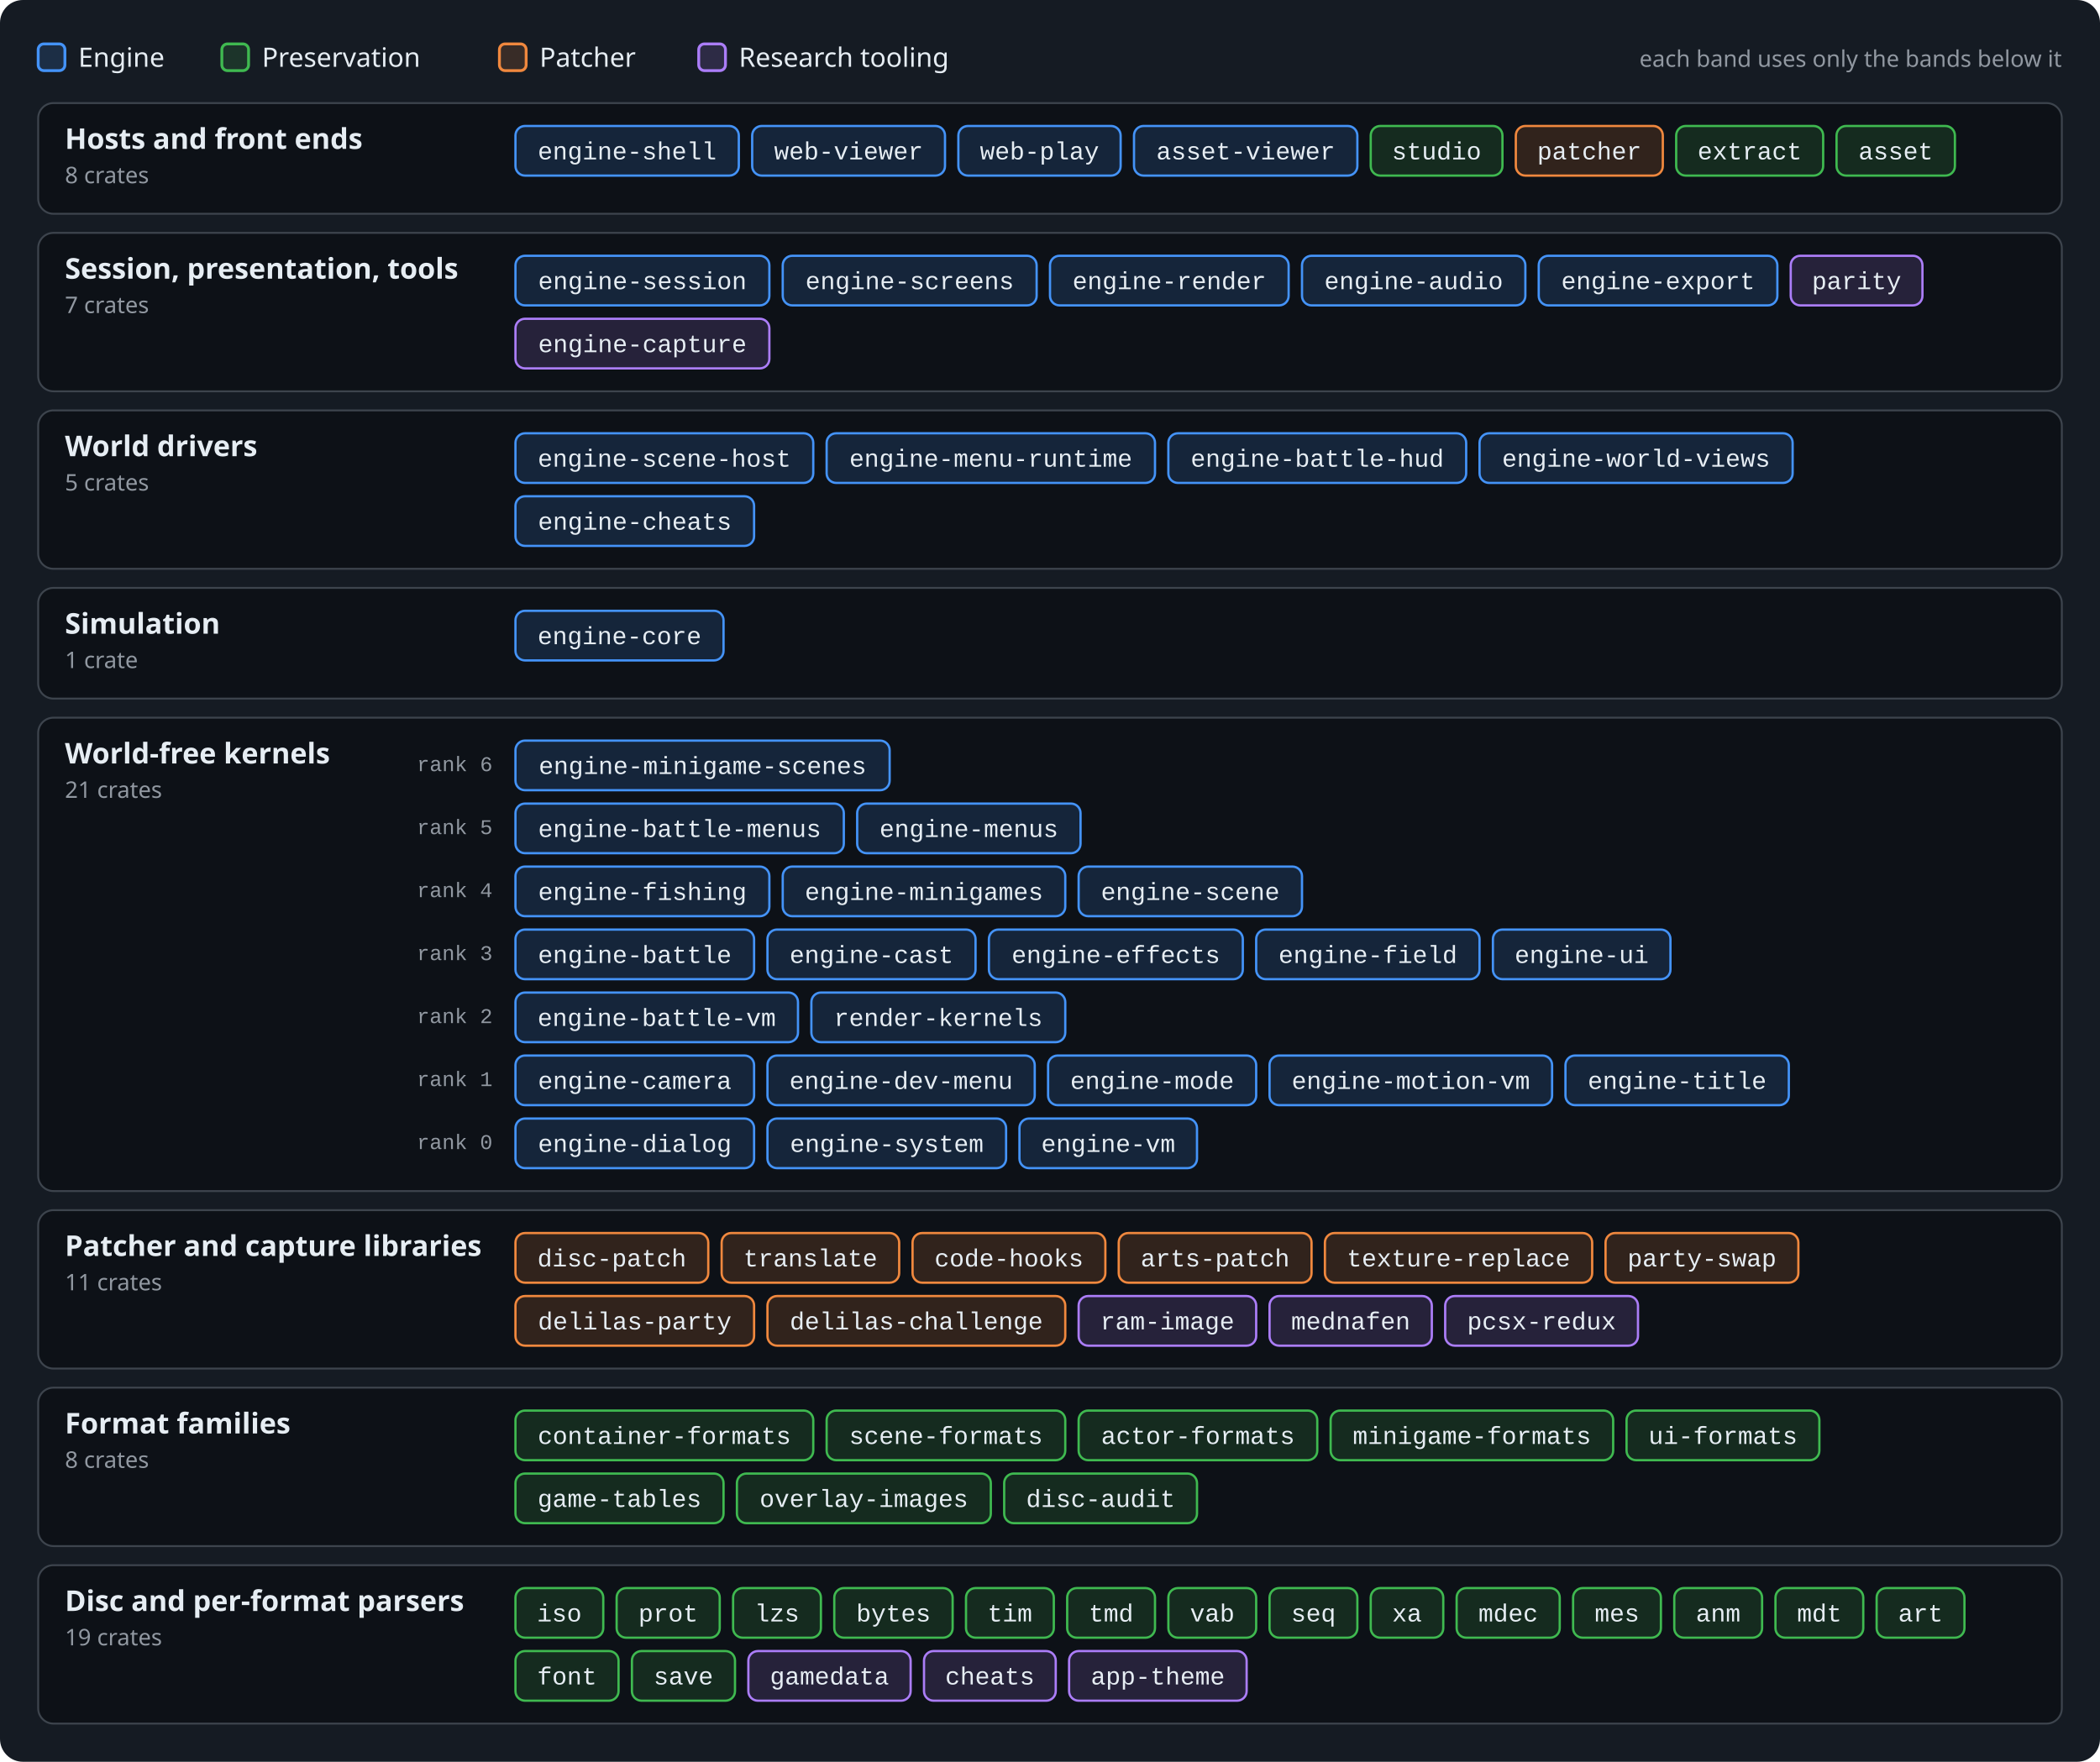
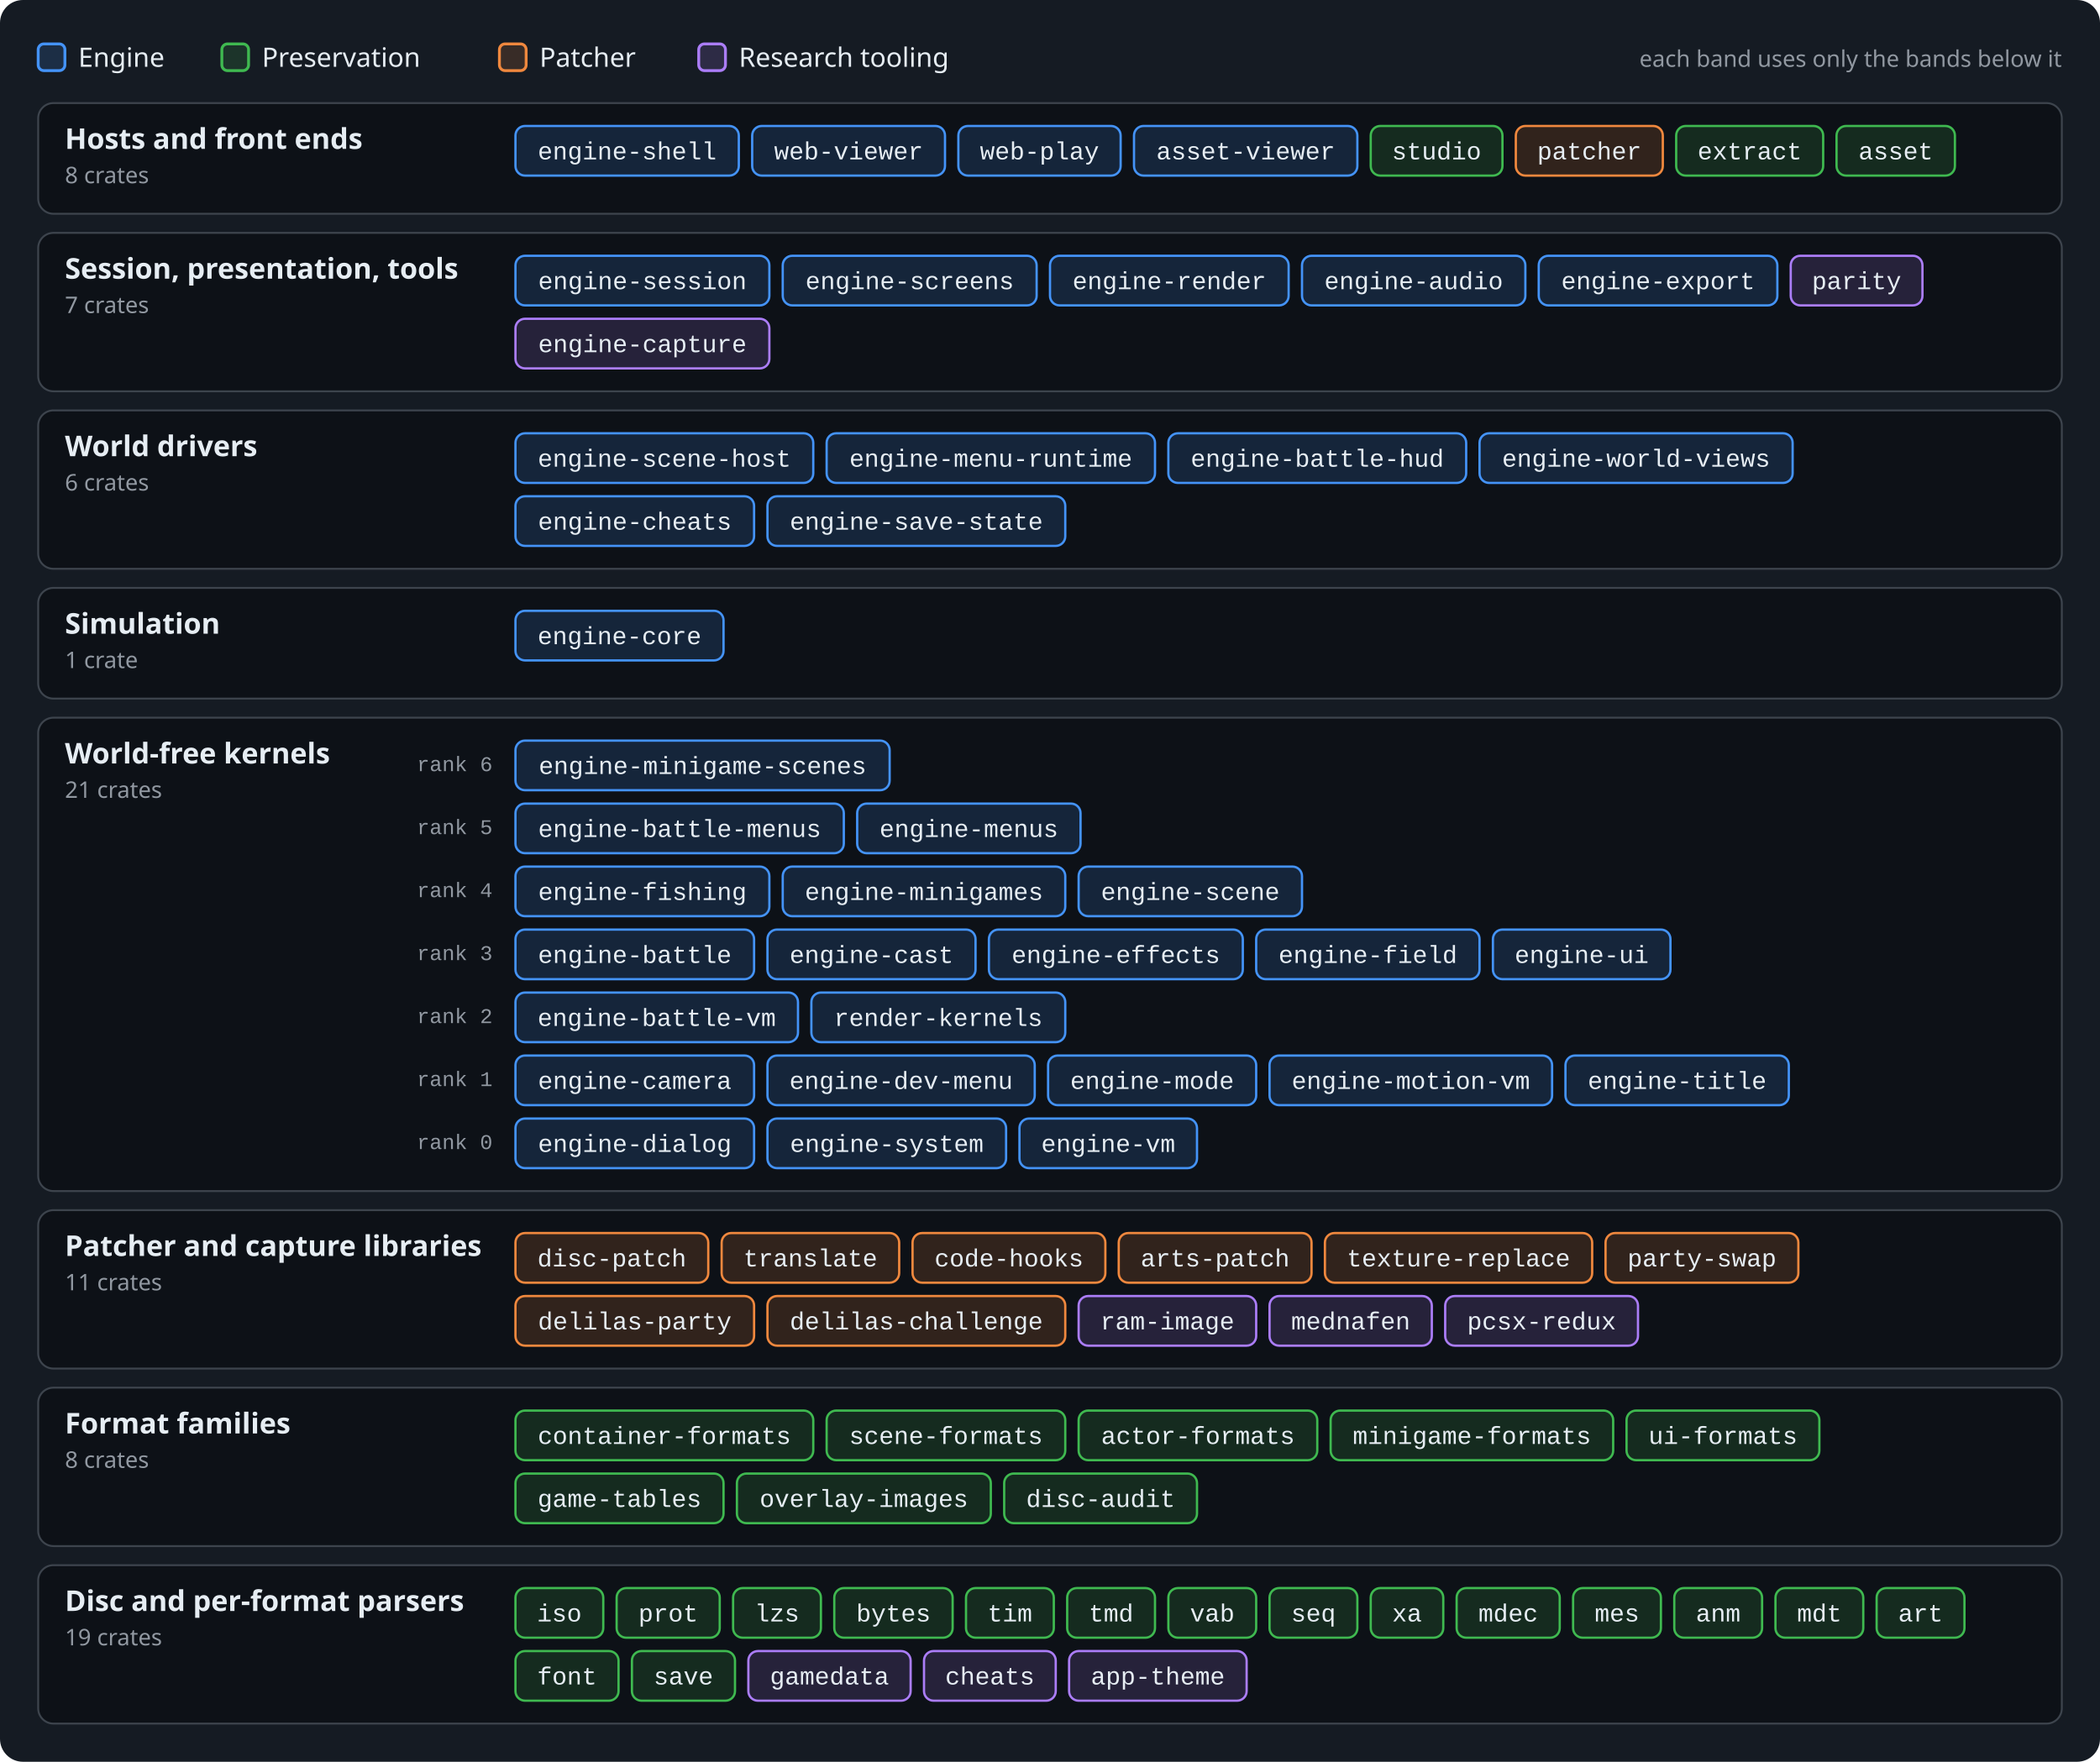
<svg xmlns="http://www.w3.org/2000/svg" viewBox="0 0 1100 923" width="1100" height="923" role="img" aria-labelledby="t d">
  <style>text{font-family:-apple-system, BlinkMacSystemFont, 'Segoe UI', 'Noto Sans', Helvetica, Arial, sans-serif;fill:#e6edf3}.ch{font-family:ui-monospace, SFMono-Regular, Menlo, Consolas, 'Liberation Mono', monospace;font-size:13px}.bt{font-size:15px;font-weight:600}.mu{font-size:12px;fill:#9198a1}.rk{font-family:ui-monospace, SFMono-Regular, Menlo, Consolas, 'Liberation Mono', monospace;font-size:11px;fill:#9198a1}.lg{font-size:14px}</style>
  <rect width="1100" height="923" rx="12" fill="#151b23" />
  <rect x="20" y="23" width="14" height="14" rx="3" fill="#4493f8" fill-opacity="0.16" stroke="#4493f8" stroke-width="1.5" />
  <text x="41" y="35" class="lg">Engine</text>
  <rect x="116.2" y="23" width="14" height="14" rx="3" fill="#3fb950" fill-opacity="0.16" stroke="#3fb950" stroke-width="1.5" />
  <text x="137.2" y="35" class="lg">Preservation</text>
  <rect x="261.6" y="23" width="14" height="14" rx="3" fill="#f0883e" fill-opacity="0.16" stroke="#f0883e" stroke-width="1.5" />
  <text x="282.6" y="35" class="lg">Patcher</text>
  <rect x="366" y="23" width="14" height="14" rx="3" fill="#ab7df8" fill-opacity="0.16" stroke="#ab7df8" stroke-width="1.5" />
  <text x="387" y="35" class="lg">Research tooling</text>
  <text x="1080" y="35" class="mu" text-anchor="end">each band uses only the bands below it</text>
  <rect x="20" y="54" width="1060" height="58" rx="8" fill="#0d1117" stroke="#3d444d" />
  <text x="34" y="78" class="bt">Hosts and front ends</text>
  <text x="34" y="96" class="mu">8 crates</text>
  <g>
    <rect x="270" y="66" width="117" height="26" rx="5" fill="#4493f8" fill-opacity="0.16" stroke="#4493f8" stroke-width="1.2" />
    <text x="328.5" y="83.5" class="ch" text-anchor="middle">engine-shell</text>
  </g>
  <g>
    <rect x="394" y="66" width="101" height="26" rx="5" fill="#4493f8" fill-opacity="0.16" stroke="#4493f8" stroke-width="1.2" />
    <text x="444.5" y="83.5" class="ch" text-anchor="middle">web-viewer</text>
  </g>
  <g>
    <rect x="502" y="66" width="85" height="26" rx="5" fill="#4493f8" fill-opacity="0.16" stroke="#4493f8" stroke-width="1.2" />
    <text x="544.5" y="83.5" class="ch" text-anchor="middle">web-play</text>
  </g>
  <g>
    <rect x="594" y="66" width="117" height="26" rx="5" fill="#4493f8" fill-opacity="0.16" stroke="#4493f8" stroke-width="1.2" />
    <text x="652.5" y="83.5" class="ch" text-anchor="middle">asset-viewer</text>
  </g>
  <g>
    <rect x="718" y="66" width="69" height="26" rx="5" fill="#3fb950" fill-opacity="0.16" stroke="#3fb950" stroke-width="1.2" />
    <text x="752.5" y="83.5" class="ch" text-anchor="middle">studio</text>
  </g>
  <g>
    <rect x="794" y="66" width="77" height="26" rx="5" fill="#f0883e" fill-opacity="0.16" stroke="#f0883e" stroke-width="1.2" />
    <text x="832.5" y="83.5" class="ch" text-anchor="middle">patcher</text>
  </g>
  <g>
    <rect x="878" y="66" width="77" height="26" rx="5" fill="#3fb950" fill-opacity="0.16" stroke="#3fb950" stroke-width="1.2" />
    <text x="916.5" y="83.5" class="ch" text-anchor="middle">extract</text>
  </g>
  <g>
    <rect x="962" y="66" width="62" height="26" rx="5" fill="#3fb950" fill-opacity="0.16" stroke="#3fb950" stroke-width="1.2" />
    <text x="993.0" y="83.5" class="ch" text-anchor="middle">asset</text>
  </g>
  <rect x="20" y="122" width="1060" height="83" rx="8" fill="#0d1117" stroke="#3d444d" />
  <text x="34" y="146" class="bt">Session, presentation, tools</text>
  <text x="34" y="164" class="mu">7 crates</text>
  <g>
    <rect x="270" y="134" width="133" height="26" rx="5" fill="#4493f8" fill-opacity="0.16" stroke="#4493f8" stroke-width="1.2" />
    <text x="336.5" y="151.5" class="ch" text-anchor="middle">engine-session</text>
  </g>
  <g>
    <rect x="410" y="134" width="133" height="26" rx="5" fill="#4493f8" fill-opacity="0.16" stroke="#4493f8" stroke-width="1.2" />
    <text x="476.5" y="151.5" class="ch" text-anchor="middle">engine-screens</text>
  </g>
  <g>
    <rect x="550" y="134" width="125" height="26" rx="5" fill="#4493f8" fill-opacity="0.16" stroke="#4493f8" stroke-width="1.2" />
    <text x="612.5" y="151.5" class="ch" text-anchor="middle">engine-render</text>
  </g>
  <g>
    <rect x="682" y="134" width="117" height="26" rx="5" fill="#4493f8" fill-opacity="0.16" stroke="#4493f8" stroke-width="1.2" />
    <text x="740.5" y="151.5" class="ch" text-anchor="middle">engine-audio</text>
  </g>
  <g>
    <rect x="806" y="134" width="125" height="26" rx="5" fill="#4493f8" fill-opacity="0.16" stroke="#4493f8" stroke-width="1.2" />
    <text x="868.5" y="151.5" class="ch" text-anchor="middle">engine-export</text>
  </g>
  <g>
    <rect x="938" y="134" width="69" height="26" rx="5" fill="#ab7df8" fill-opacity="0.16" stroke="#ab7df8" stroke-width="1.2" />
    <text x="972.5" y="151.5" class="ch" text-anchor="middle">parity</text>
  </g>
  <g>
    <rect x="270" y="167" width="133" height="26" rx="5" fill="#ab7df8" fill-opacity="0.16" stroke="#ab7df8" stroke-width="1.2" />
    <text x="336.5" y="184.5" class="ch" text-anchor="middle">engine-capture</text>
  </g>
  <rect x="20" y="215" width="1060" height="83" rx="8" fill="#0d1117" stroke="#3d444d" />
  <text x="34" y="239" class="bt">World drivers</text>
-   <text x="34" y="257" class="mu">5 crates</text>
+   <text x="34" y="257" class="mu">6 crates</text>
  <g>
    <rect x="270" y="227" width="156" height="26" rx="5" fill="#4493f8" fill-opacity="0.16" stroke="#4493f8" stroke-width="1.2" />
    <text x="348.0" y="244.5" class="ch" text-anchor="middle">engine-scene-host</text>
  </g>
  <g>
    <rect x="433" y="227" width="172" height="26" rx="5" fill="#4493f8" fill-opacity="0.16" stroke="#4493f8" stroke-width="1.2" />
    <text x="519.0" y="244.5" class="ch" text-anchor="middle">engine-menu-runtime</text>
  </g>
  <g>
    <rect x="612" y="227" width="156" height="26" rx="5" fill="#4493f8" fill-opacity="0.16" stroke="#4493f8" stroke-width="1.2" />
    <text x="690.0" y="244.5" class="ch" text-anchor="middle">engine-battle-hud</text>
  </g>
  <g>
    <rect x="775" y="227" width="164" height="26" rx="5" fill="#4493f8" fill-opacity="0.16" stroke="#4493f8" stroke-width="1.2" />
    <text x="857.0" y="244.5" class="ch" text-anchor="middle">engine-world-views</text>
  </g>
  <g>
    <rect x="270" y="260" width="125" height="26" rx="5" fill="#4493f8" fill-opacity="0.16" stroke="#4493f8" stroke-width="1.2" />
    <text x="332.5" y="277.5" class="ch" text-anchor="middle">engine-cheats</text>
+   </g>
+   <g>
+     <rect x="402" y="260" width="156" height="26" rx="5" fill="#4493f8" fill-opacity="0.16" stroke="#4493f8" stroke-width="1.2" />
+     <text x="480.0" y="277.5" class="ch" text-anchor="middle">engine-save-state</text>
  </g>
  <rect x="20" y="308" width="1060" height="58" rx="8" fill="#0d1117" stroke="#3d444d" />
  <text x="34" y="332" class="bt">Simulation</text>
  <text x="34" y="350" class="mu">1 crate</text>
  <g>
    <rect x="270" y="320" width="109" height="26" rx="5" fill="#4493f8" fill-opacity="0.16" stroke="#4493f8" stroke-width="1.2" />
    <text x="324.5" y="337.5" class="ch" text-anchor="middle">engine-core</text>
  </g>
  <rect x="20" y="376" width="1060" height="248" rx="8" fill="#0d1117" stroke="#3d444d" />
  <text x="34" y="400" class="bt">World-free kernels</text>
  <text x="34" y="418" class="mu">21 crates</text>
  <text x="258" y="404" class="rk" text-anchor="end">rank 6</text>
  <g>
    <rect x="270" y="388" width="196" height="26" rx="5" fill="#4493f8" fill-opacity="0.16" stroke="#4493f8" stroke-width="1.2" />
    <text x="368.0" y="405.5" class="ch" text-anchor="middle">engine-minigame-scenes</text>
  </g>
  <text x="258" y="437" class="rk" text-anchor="end">rank 5</text>
  <g>
    <rect x="270" y="421" width="172" height="26" rx="5" fill="#4493f8" fill-opacity="0.16" stroke="#4493f8" stroke-width="1.2" />
    <text x="356.0" y="438.5" class="ch" text-anchor="middle">engine-battle-menus</text>
  </g>
  <g>
    <rect x="449" y="421" width="117" height="26" rx="5" fill="#4493f8" fill-opacity="0.16" stroke="#4493f8" stroke-width="1.2" />
    <text x="507.5" y="438.5" class="ch" text-anchor="middle">engine-menus</text>
  </g>
  <text x="258" y="470" class="rk" text-anchor="end">rank 4</text>
  <g>
    <rect x="270" y="454" width="133" height="26" rx="5" fill="#4493f8" fill-opacity="0.16" stroke="#4493f8" stroke-width="1.2" />
    <text x="336.5" y="471.5" class="ch" text-anchor="middle">engine-fishing</text>
  </g>
  <g>
    <rect x="410" y="454" width="148" height="26" rx="5" fill="#4493f8" fill-opacity="0.16" stroke="#4493f8" stroke-width="1.2" />
    <text x="484.0" y="471.5" class="ch" text-anchor="middle">engine-minigames</text>
  </g>
  <g>
    <rect x="565" y="454" width="117" height="26" rx="5" fill="#4493f8" fill-opacity="0.16" stroke="#4493f8" stroke-width="1.2" />
    <text x="623.5" y="471.5" class="ch" text-anchor="middle">engine-scene</text>
  </g>
  <text x="258" y="503" class="rk" text-anchor="end">rank 3</text>
  <g>
    <rect x="270" y="487" width="125" height="26" rx="5" fill="#4493f8" fill-opacity="0.16" stroke="#4493f8" stroke-width="1.2" />
    <text x="332.5" y="504.5" class="ch" text-anchor="middle">engine-battle</text>
  </g>
  <g>
    <rect x="402" y="487" width="109" height="26" rx="5" fill="#4493f8" fill-opacity="0.16" stroke="#4493f8" stroke-width="1.2" />
    <text x="456.5" y="504.5" class="ch" text-anchor="middle">engine-cast</text>
  </g>
  <g>
    <rect x="518" y="487" width="133" height="26" rx="5" fill="#4493f8" fill-opacity="0.16" stroke="#4493f8" stroke-width="1.2" />
    <text x="584.5" y="504.5" class="ch" text-anchor="middle">engine-effects</text>
  </g>
  <g>
    <rect x="658" y="487" width="117" height="26" rx="5" fill="#4493f8" fill-opacity="0.16" stroke="#4493f8" stroke-width="1.2" />
    <text x="716.5" y="504.5" class="ch" text-anchor="middle">engine-field</text>
  </g>
  <g>
    <rect x="782" y="487" width="93" height="26" rx="5" fill="#4493f8" fill-opacity="0.16" stroke="#4493f8" stroke-width="1.2" />
    <text x="828.5" y="504.5" class="ch" text-anchor="middle">engine-ui</text>
  </g>
  <text x="258" y="536" class="rk" text-anchor="end">rank 2</text>
  <g>
    <rect x="270" y="520" width="148" height="26" rx="5" fill="#4493f8" fill-opacity="0.16" stroke="#4493f8" stroke-width="1.2" />
    <text x="344.0" y="537.5" class="ch" text-anchor="middle">engine-battle-vm</text>
  </g>
  <g>
    <rect x="425" y="520" width="133" height="26" rx="5" fill="#4493f8" fill-opacity="0.16" stroke="#4493f8" stroke-width="1.2" />
    <text x="491.5" y="537.5" class="ch" text-anchor="middle">render-kernels</text>
  </g>
  <text x="258" y="569" class="rk" text-anchor="end">rank 1</text>
  <g>
    <rect x="270" y="553" width="125" height="26" rx="5" fill="#4493f8" fill-opacity="0.16" stroke="#4493f8" stroke-width="1.2" />
    <text x="332.5" y="570.5" class="ch" text-anchor="middle">engine-camera</text>
  </g>
  <g>
    <rect x="402" y="553" width="140" height="26" rx="5" fill="#4493f8" fill-opacity="0.16" stroke="#4493f8" stroke-width="1.2" />
    <text x="472.0" y="570.5" class="ch" text-anchor="middle">engine-dev-menu</text>
  </g>
  <g>
    <rect x="549" y="553" width="109" height="26" rx="5" fill="#4493f8" fill-opacity="0.16" stroke="#4493f8" stroke-width="1.2" />
    <text x="603.5" y="570.5" class="ch" text-anchor="middle">engine-mode</text>
  </g>
  <g>
    <rect x="665" y="553" width="148" height="26" rx="5" fill="#4493f8" fill-opacity="0.16" stroke="#4493f8" stroke-width="1.2" />
    <text x="739.0" y="570.5" class="ch" text-anchor="middle">engine-motion-vm</text>
  </g>
  <g>
    <rect x="820" y="553" width="117" height="26" rx="5" fill="#4493f8" fill-opacity="0.16" stroke="#4493f8" stroke-width="1.2" />
    <text x="878.5" y="570.5" class="ch" text-anchor="middle">engine-title</text>
  </g>
  <text x="258" y="602" class="rk" text-anchor="end">rank 0</text>
  <g>
    <rect x="270" y="586" width="125" height="26" rx="5" fill="#4493f8" fill-opacity="0.16" stroke="#4493f8" stroke-width="1.2" />
    <text x="332.5" y="603.5" class="ch" text-anchor="middle">engine-dialog</text>
  </g>
  <g>
    <rect x="402" y="586" width="125" height="26" rx="5" fill="#4493f8" fill-opacity="0.16" stroke="#4493f8" stroke-width="1.2" />
    <text x="464.5" y="603.5" class="ch" text-anchor="middle">engine-system</text>
  </g>
  <g>
    <rect x="534" y="586" width="93" height="26" rx="5" fill="#4493f8" fill-opacity="0.16" stroke="#4493f8" stroke-width="1.2" />
    <text x="580.5" y="603.5" class="ch" text-anchor="middle">engine-vm</text>
  </g>
  <rect x="20" y="634" width="1060" height="83" rx="8" fill="#0d1117" stroke="#3d444d" />
  <text x="34" y="658" class="bt">Patcher and capture libraries</text>
  <text x="34" y="676" class="mu">11 crates</text>
  <g>
    <rect x="270" y="646" width="101" height="26" rx="5" fill="#f0883e" fill-opacity="0.16" stroke="#f0883e" stroke-width="1.2" />
    <text x="320.5" y="663.5" class="ch" text-anchor="middle">disc-patch</text>
  </g>
  <g>
    <rect x="378" y="646" width="93" height="26" rx="5" fill="#f0883e" fill-opacity="0.16" stroke="#f0883e" stroke-width="1.2" />
    <text x="424.5" y="663.5" class="ch" text-anchor="middle">translate</text>
  </g>
  <g>
    <rect x="478" y="646" width="101" height="26" rx="5" fill="#f0883e" fill-opacity="0.16" stroke="#f0883e" stroke-width="1.2" />
    <text x="528.5" y="663.5" class="ch" text-anchor="middle">code-hooks</text>
  </g>
  <g>
    <rect x="586" y="646" width="101" height="26" rx="5" fill="#f0883e" fill-opacity="0.16" stroke="#f0883e" stroke-width="1.2" />
    <text x="636.5" y="663.5" class="ch" text-anchor="middle">arts-patch</text>
  </g>
  <g>
    <rect x="694" y="646" width="140" height="26" rx="5" fill="#f0883e" fill-opacity="0.16" stroke="#f0883e" stroke-width="1.2" />
    <text x="764.0" y="663.5" class="ch" text-anchor="middle">texture-replace</text>
  </g>
  <g>
    <rect x="841" y="646" width="101" height="26" rx="5" fill="#f0883e" fill-opacity="0.16" stroke="#f0883e" stroke-width="1.2" />
    <text x="891.5" y="663.5" class="ch" text-anchor="middle">party-swap</text>
  </g>
  <g>
    <rect x="270" y="679" width="125" height="26" rx="5" fill="#f0883e" fill-opacity="0.16" stroke="#f0883e" stroke-width="1.2" />
    <text x="332.5" y="696.5" class="ch" text-anchor="middle">delilas-party</text>
  </g>
  <g>
    <rect x="402" y="679" width="156" height="26" rx="5" fill="#f0883e" fill-opacity="0.16" stroke="#f0883e" stroke-width="1.2" />
    <text x="480.0" y="696.5" class="ch" text-anchor="middle">delilas-challenge</text>
  </g>
  <g>
    <rect x="565" y="679" width="93" height="26" rx="5" fill="#ab7df8" fill-opacity="0.16" stroke="#ab7df8" stroke-width="1.2" />
    <text x="611.5" y="696.5" class="ch" text-anchor="middle">ram-image</text>
  </g>
  <g>
    <rect x="665" y="679" width="85" height="26" rx="5" fill="#ab7df8" fill-opacity="0.16" stroke="#ab7df8" stroke-width="1.2" />
    <text x="707.5" y="696.5" class="ch" text-anchor="middle">mednafen</text>
  </g>
  <g>
    <rect x="757" y="679" width="101" height="26" rx="5" fill="#ab7df8" fill-opacity="0.16" stroke="#ab7df8" stroke-width="1.2" />
    <text x="807.5" y="696.5" class="ch" text-anchor="middle">pcsx-redux</text>
  </g>
  <rect x="20" y="727" width="1060" height="83" rx="8" fill="#0d1117" stroke="#3d444d" />
  <text x="34" y="751" class="bt">Format families</text>
  <text x="34" y="769" class="mu">8 crates</text>
  <g>
    <rect x="270" y="739" width="156" height="26" rx="5" fill="#3fb950" fill-opacity="0.16" stroke="#3fb950" stroke-width="1.2" />
    <text x="348.0" y="756.5" class="ch" text-anchor="middle">container-formats</text>
  </g>
  <g>
    <rect x="433" y="739" width="125" height="26" rx="5" fill="#3fb950" fill-opacity="0.16" stroke="#3fb950" stroke-width="1.2" />
    <text x="495.5" y="756.5" class="ch" text-anchor="middle">scene-formats</text>
  </g>
  <g>
    <rect x="565" y="739" width="125" height="26" rx="5" fill="#3fb950" fill-opacity="0.16" stroke="#3fb950" stroke-width="1.2" />
    <text x="627.5" y="756.5" class="ch" text-anchor="middle">actor-formats</text>
  </g>
  <g>
    <rect x="697" y="739" width="148" height="26" rx="5" fill="#3fb950" fill-opacity="0.16" stroke="#3fb950" stroke-width="1.2" />
    <text x="771.0" y="756.5" class="ch" text-anchor="middle">minigame-formats</text>
  </g>
  <g>
    <rect x="852" y="739" width="101" height="26" rx="5" fill="#3fb950" fill-opacity="0.16" stroke="#3fb950" stroke-width="1.2" />
    <text x="902.5" y="756.5" class="ch" text-anchor="middle">ui-formats</text>
  </g>
  <g>
    <rect x="270" y="772" width="109" height="26" rx="5" fill="#3fb950" fill-opacity="0.16" stroke="#3fb950" stroke-width="1.2" />
    <text x="324.5" y="789.5" class="ch" text-anchor="middle">game-tables</text>
  </g>
  <g>
    <rect x="386" y="772" width="133" height="26" rx="5" fill="#3fb950" fill-opacity="0.16" stroke="#3fb950" stroke-width="1.2" />
    <text x="452.5" y="789.5" class="ch" text-anchor="middle">overlay-images</text>
  </g>
  <g>
    <rect x="526" y="772" width="101" height="26" rx="5" fill="#3fb950" fill-opacity="0.16" stroke="#3fb950" stroke-width="1.2" />
    <text x="576.5" y="789.5" class="ch" text-anchor="middle">disc-audit</text>
  </g>
  <rect x="20" y="820" width="1060" height="83" rx="8" fill="#0d1117" stroke="#3d444d" />
  <text x="34" y="844" class="bt">Disc and per-format parsers</text>
  <text x="34" y="862" class="mu">19 crates</text>
  <g>
    <rect x="270" y="832" width="46" height="26" rx="5" fill="#3fb950" fill-opacity="0.16" stroke="#3fb950" stroke-width="1.2" />
    <text x="293.0" y="849.5" class="ch" text-anchor="middle">iso</text>
  </g>
  <g>
    <rect x="323" y="832" width="54" height="26" rx="5" fill="#3fb950" fill-opacity="0.16" stroke="#3fb950" stroke-width="1.2" />
    <text x="350.0" y="849.5" class="ch" text-anchor="middle">prot</text>
  </g>
  <g>
    <rect x="384" y="832" width="46" height="26" rx="5" fill="#3fb950" fill-opacity="0.16" stroke="#3fb950" stroke-width="1.2" />
    <text x="407.0" y="849.5" class="ch" text-anchor="middle">lzs</text>
  </g>
  <g>
    <rect x="437" y="832" width="62" height="26" rx="5" fill="#3fb950" fill-opacity="0.16" stroke="#3fb950" stroke-width="1.2" />
    <text x="468.0" y="849.5" class="ch" text-anchor="middle">bytes</text>
  </g>
  <g>
    <rect x="506" y="832" width="46" height="26" rx="5" fill="#3fb950" fill-opacity="0.16" stroke="#3fb950" stroke-width="1.2" />
    <text x="529.0" y="849.5" class="ch" text-anchor="middle">tim</text>
  </g>
  <g>
    <rect x="559" y="832" width="46" height="26" rx="5" fill="#3fb950" fill-opacity="0.16" stroke="#3fb950" stroke-width="1.2" />
    <text x="582.0" y="849.5" class="ch" text-anchor="middle">tmd</text>
  </g>
  <g>
    <rect x="612" y="832" width="46" height="26" rx="5" fill="#3fb950" fill-opacity="0.16" stroke="#3fb950" stroke-width="1.2" />
    <text x="635.0" y="849.5" class="ch" text-anchor="middle">vab</text>
  </g>
  <g>
    <rect x="665" y="832" width="46" height="26" rx="5" fill="#3fb950" fill-opacity="0.16" stroke="#3fb950" stroke-width="1.2" />
    <text x="688.0" y="849.5" class="ch" text-anchor="middle">seq</text>
  </g>
  <g>
    <rect x="718" y="832" width="38" height="26" rx="5" fill="#3fb950" fill-opacity="0.16" stroke="#3fb950" stroke-width="1.2" />
    <text x="737.0" y="849.5" class="ch" text-anchor="middle">xa</text>
  </g>
  <g>
    <rect x="763" y="832" width="54" height="26" rx="5" fill="#3fb950" fill-opacity="0.16" stroke="#3fb950" stroke-width="1.2" />
    <text x="790.0" y="849.5" class="ch" text-anchor="middle">mdec</text>
  </g>
  <g>
    <rect x="824" y="832" width="46" height="26" rx="5" fill="#3fb950" fill-opacity="0.16" stroke="#3fb950" stroke-width="1.2" />
    <text x="847.0" y="849.5" class="ch" text-anchor="middle">mes</text>
  </g>
  <g>
    <rect x="877" y="832" width="46" height="26" rx="5" fill="#3fb950" fill-opacity="0.16" stroke="#3fb950" stroke-width="1.2" />
    <text x="900.0" y="849.5" class="ch" text-anchor="middle">anm</text>
  </g>
  <g>
    <rect x="930" y="832" width="46" height="26" rx="5" fill="#3fb950" fill-opacity="0.16" stroke="#3fb950" stroke-width="1.2" />
    <text x="953.0" y="849.5" class="ch" text-anchor="middle">mdt</text>
  </g>
  <g>
    <rect x="983" y="832" width="46" height="26" rx="5" fill="#3fb950" fill-opacity="0.16" stroke="#3fb950" stroke-width="1.2" />
    <text x="1006.0" y="849.5" class="ch" text-anchor="middle">art</text>
  </g>
  <g>
    <rect x="270" y="865" width="54" height="26" rx="5" fill="#3fb950" fill-opacity="0.16" stroke="#3fb950" stroke-width="1.2" />
    <text x="297.0" y="882.5" class="ch" text-anchor="middle">font</text>
  </g>
  <g>
    <rect x="331" y="865" width="54" height="26" rx="5" fill="#3fb950" fill-opacity="0.16" stroke="#3fb950" stroke-width="1.2" />
    <text x="358.0" y="882.5" class="ch" text-anchor="middle">save</text>
  </g>
  <g>
    <rect x="392" y="865" width="85" height="26" rx="5" fill="#ab7df8" fill-opacity="0.16" stroke="#ab7df8" stroke-width="1.2" />
    <text x="434.5" y="882.5" class="ch" text-anchor="middle">gamedata</text>
  </g>
  <g>
    <rect x="484" y="865" width="69" height="26" rx="5" fill="#ab7df8" fill-opacity="0.16" stroke="#ab7df8" stroke-width="1.2" />
    <text x="518.5" y="882.5" class="ch" text-anchor="middle">cheats</text>
  </g>
  <g>
    <rect x="560" y="865" width="93" height="26" rx="5" fill="#ab7df8" fill-opacity="0.16" stroke="#ab7df8" stroke-width="1.2" />
    <text x="606.5" y="882.5" class="ch" text-anchor="middle">app-theme</text>
  </g>
</svg>
